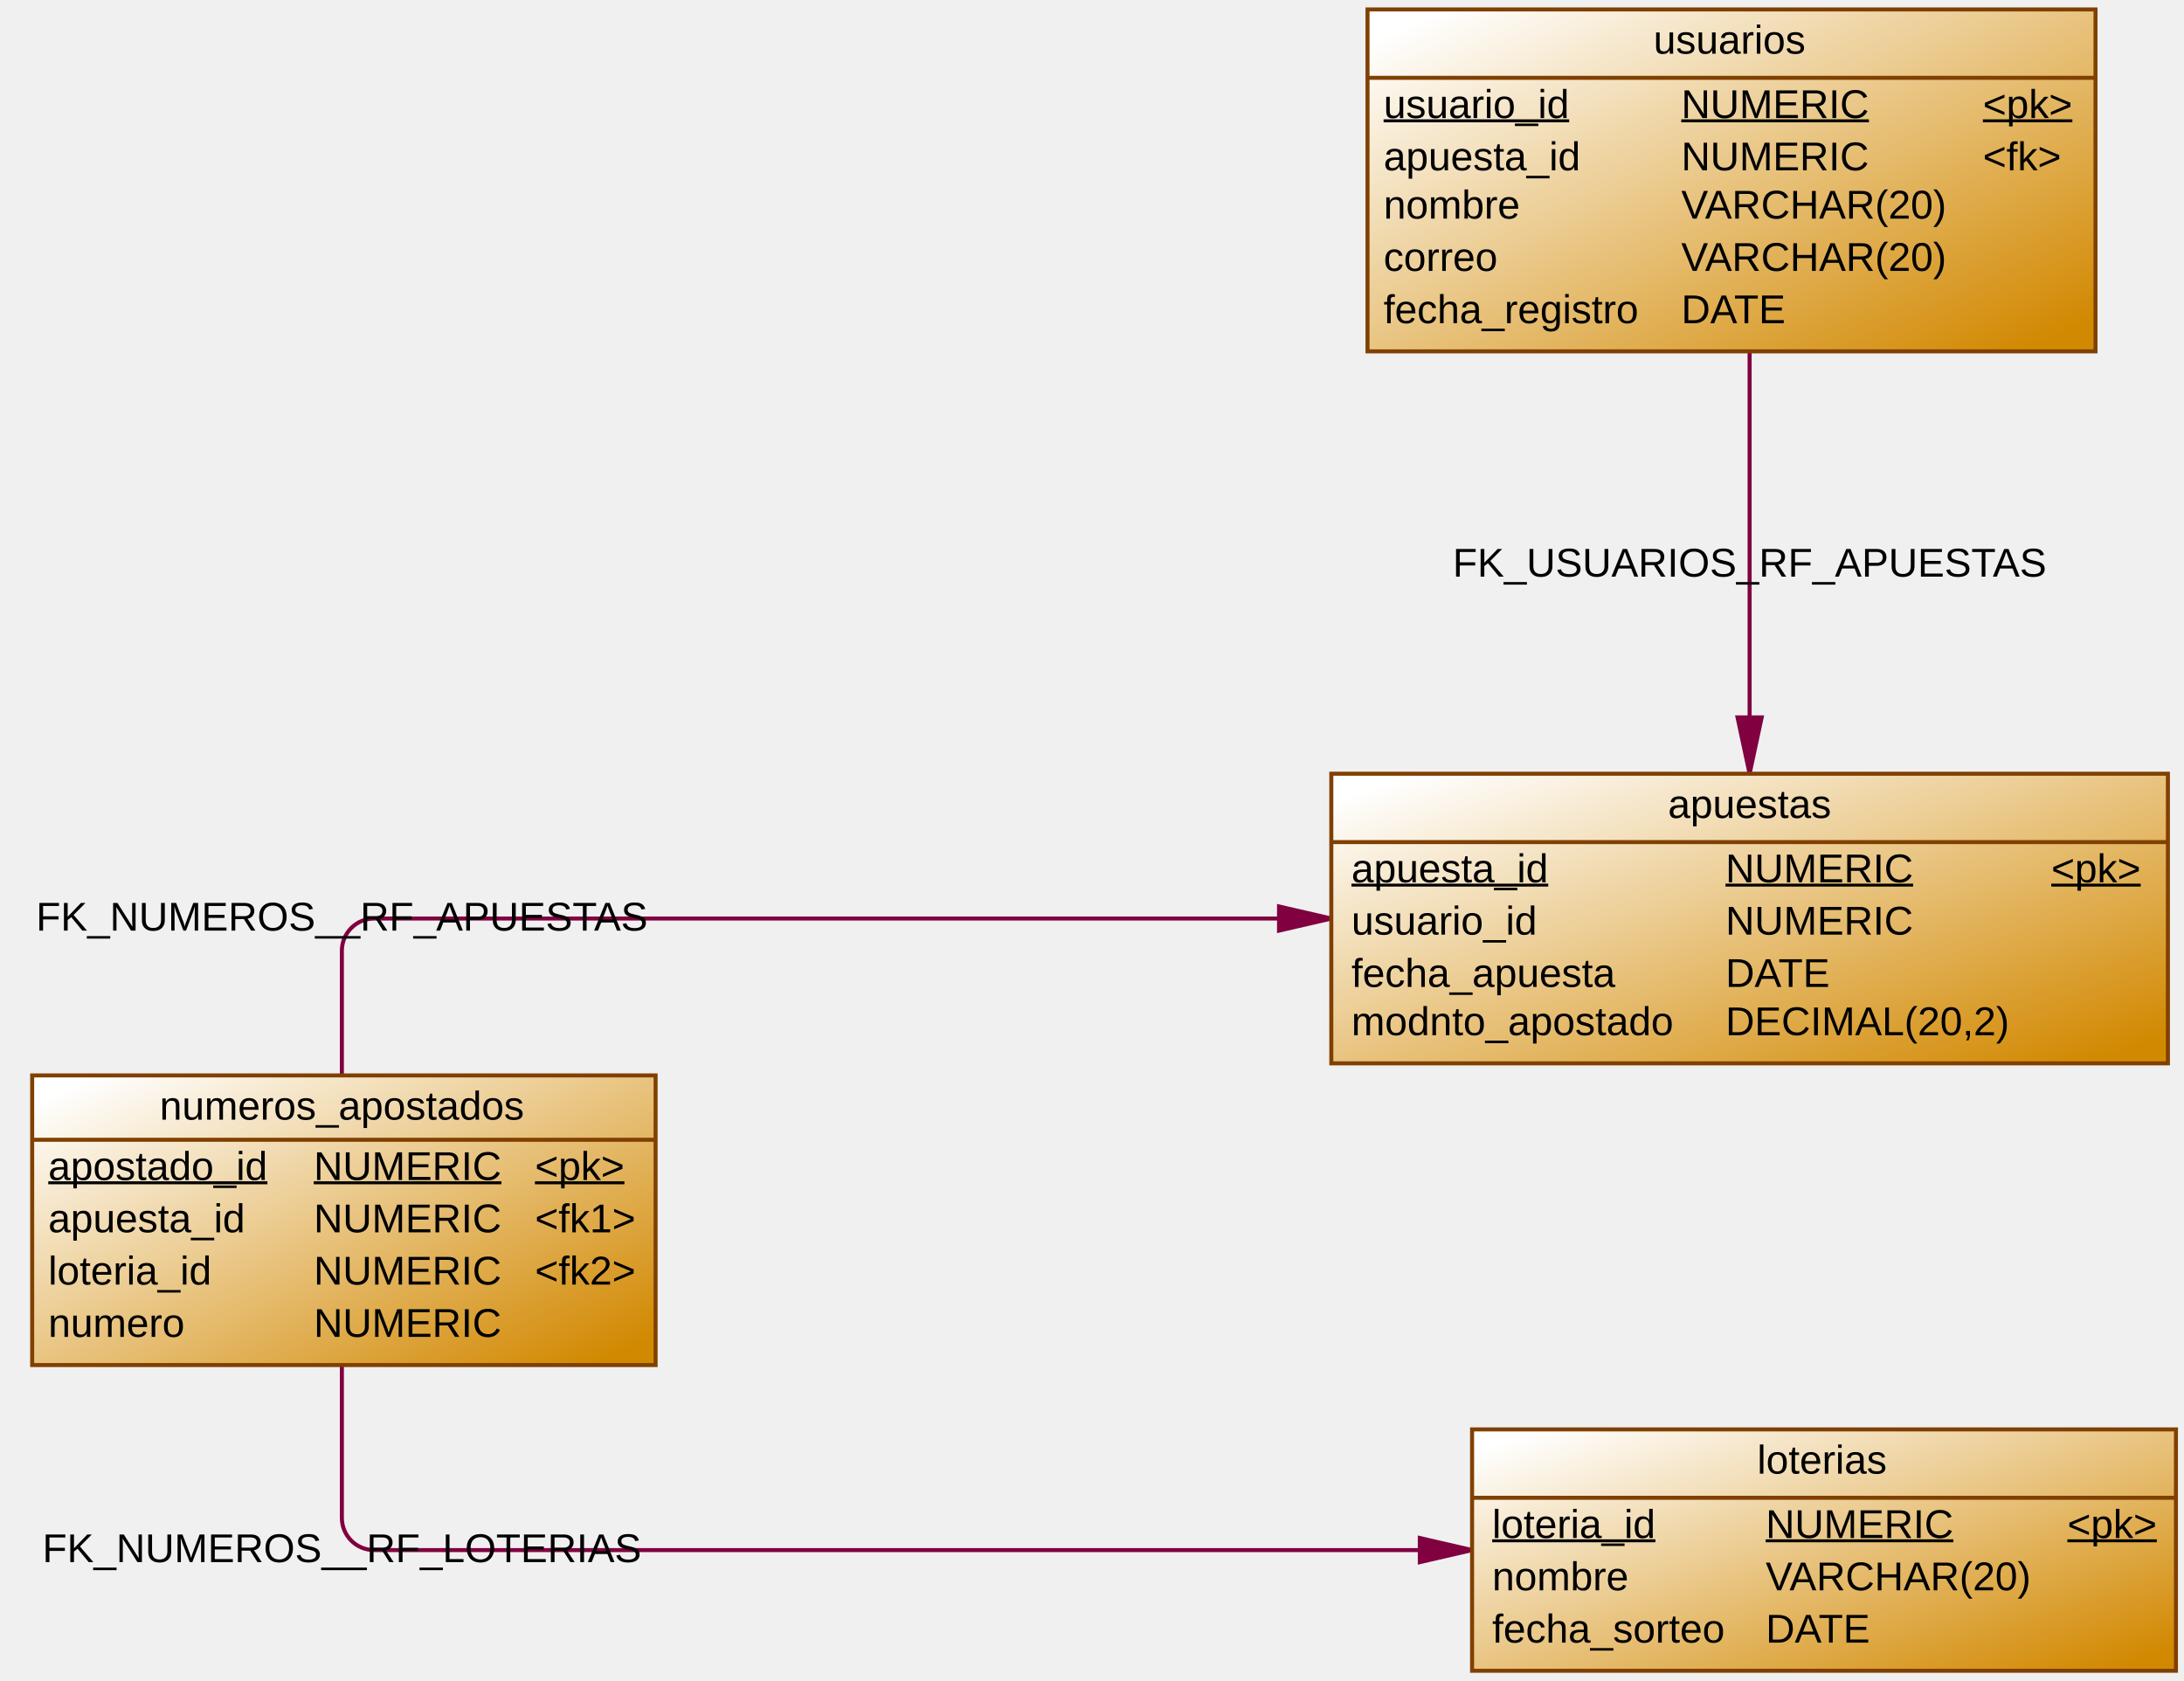
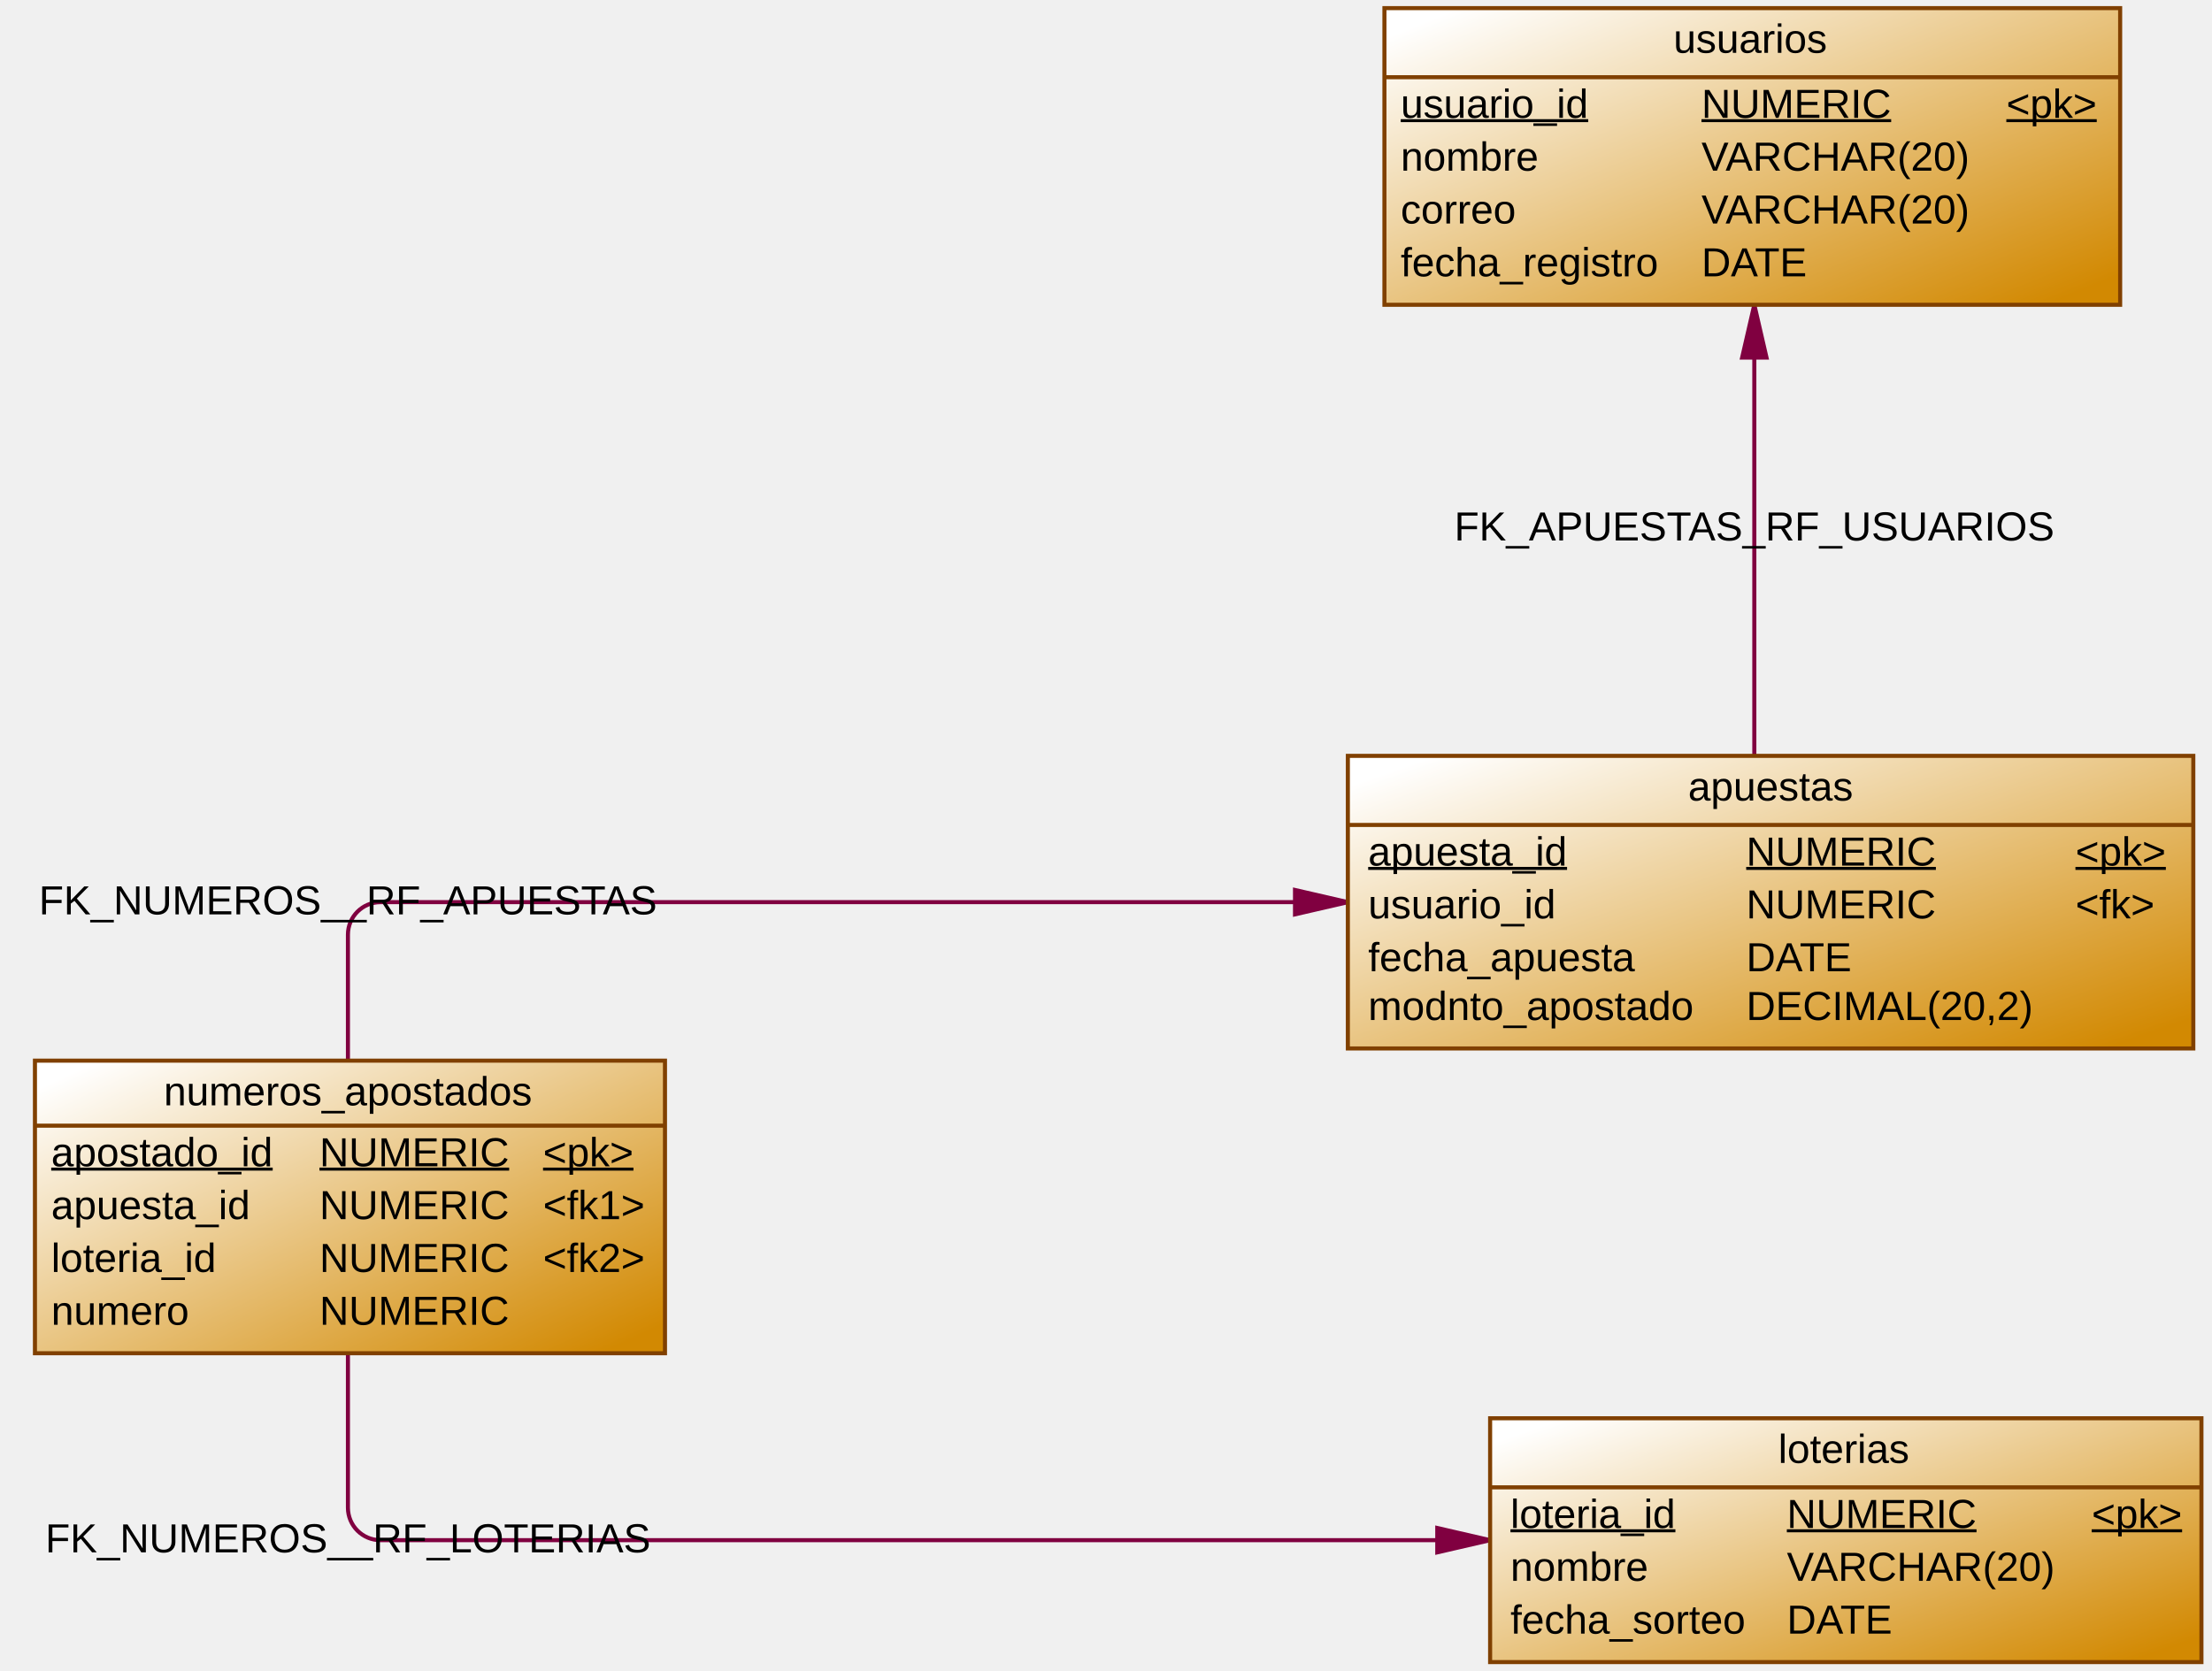
- <svg xmlns="http://www.w3.org/2000/svg" width="143mm" height="110mm" version="1.1" viewBox="0 0 543 417">
-   <polyline fill="none" points="435,87 435,192" stroke="#800040" stroke-width="1" />
-   <polygon fill="#800040" points="435,192 432,178 438,178" stroke="#800040" stroke-width="1" stroke-linejoin="miter" />
-   <text x="435" y="143" fill="#000000" font-size="10" font-family="'Arial Unicode MS','Arial'" text-anchor="middle">FK_USUARIOS_RF_APUESTAS</text>
-   <path d="M85,267 L85,236 A8,8 0 0,1 93,228 L331,228" fill="none" stroke="#800040" stroke-width="1" />
-   <polygon fill="#800040" points="331,228 318,231 318,225" stroke="#800040" stroke-width="1" stroke-linejoin="miter" />
-   <text x="85" y="231" fill="#000000" font-size="10" font-family="'Arial Unicode MS','Arial'" text-anchor="middle">FK_NUMEROS__RF_APUESTAS</text>
-   <path d="M85,339 L85,377 A8,8 0 0,0 93,385 L366,385" fill="none" stroke="#800040" stroke-width="1" />
-   <polygon fill="#800040" points="366,385 353,388 353,382" stroke="#800040" stroke-width="1" stroke-linejoin="miter" />
-   <text x="85" y="388" fill="#000000" font-size="10" font-family="'Arial Unicode MS','Arial'" text-anchor="middle">FK_NUMEROS__RF_LOTERIAS</text>
-   <rect x="331" y="192" fill="#ffffff" width="0" height="0" stroke="none" stroke-width="0" />
+ <svg xmlns="http://www.w3.org/2000/svg" width="143mm" height="108mm" version="1.1" viewBox="0 0 543 411">
+   <path d="M85,261 L85,230 A8,8 0 0,1 93,222 L331,222" fill="none" stroke="#800040" stroke-width="1" />
+   <polygon fill="#800040" points="331,222 318,225 318,219" stroke="#800040" stroke-width="1" stroke-linejoin="miter" />
+   <text x="85" y="225" fill="#000000" font-size="10" font-family="'Arial Unicode MS','Arial'" text-anchor="middle">FK_NUMEROS__RF_APUESTAS</text>
+   <path d="M85,333 L85,371 A8,8 0 0,0 93,379 L366,379" fill="none" stroke="#800040" stroke-width="1" />
+   <polygon fill="#800040" points="366,379 353,382 353,376" stroke="#800040" stroke-width="1" stroke-linejoin="miter" />
+   <text x="85" y="382" fill="#000000" font-size="10" font-family="'Arial Unicode MS','Arial'" text-anchor="middle">FK_NUMEROS__RF_LOTERIAS</text>
+   <polyline fill="none" points="431,186 431,75" stroke="#800040" stroke-width="1" />
+   <polygon fill="#800040" points="431,75 434,88 428,88" stroke="#800040" stroke-width="1" stroke-linejoin="miter" />
+   <text x="431" y="133" fill="#000000" font-size="10" font-family="'Arial Unicode MS','Arial'" text-anchor="middle">FK_APUESTAS_RF_USUARIOS</text>
+   <rect x="331" y="186" fill="#ffffff" width="0" height="0" stroke="none" stroke-width="0" />
  <defs>
    <linearGradient id="Gradient1" x1="0%" x2="100%" y1="0%" y2="100%" gradientUnits="objectBoundingBox">
      <stop offset="5%" stop-color="#ffffff" />
      <stop offset="95%" stop-color="#d28902" />
    </linearGradient>
  </defs>
-   <rect x="331" y="192" fill="url(#Gradient1)" width="208" height="72" stroke="#804000" stroke-width="1" />
-   <text x="435" y="203" fill="#000000" font-size="10" font-family="'Arial Unicode MS','Arial'" text-anchor="middle">apuestas</text>
-   <line x1="331" x2="539" y1="209" y2="209" stroke="#804000" stroke-width="1" />
-   <text x="336" y="219" fill="#000000" font-size="10" font-family="'Arial Unicode MS','Arial'" text-anchor="start" text-decoration="underline">apuesta_id</text>
-   <text x="336" y="232" fill="#000000" font-size="10" font-family="'Arial Unicode MS','Arial'" text-anchor="start">usuario_id</text>
-   <text x="336" y="245" fill="#000000" font-size="10" font-family="'Arial Unicode MS','Arial'" text-anchor="start">fecha_apuesta</text>
-   <text x="336" y="257" fill="#000000" font-size="10" font-family="'Arial Unicode MS','Arial'" text-anchor="start">modnto_apostado</text>
-   <text x="429" y="219" fill="#000000" font-size="10" font-family="'Arial Unicode MS','Arial'" text-anchor="start" text-decoration="underline">NUMERIC</text>
-   <text x="429" y="232" fill="#000000" font-size="10" font-family="'Arial Unicode MS','Arial'" text-anchor="start">NUMERIC</text>
-   <text x="429" y="245" fill="#000000" font-size="10" font-family="'Arial Unicode MS','Arial'" text-anchor="start">DATE</text>
-   <text x="429" y="257" fill="#000000" font-size="10" font-family="'Arial Unicode MS','Arial'" text-anchor="start">DECIMAL(20,2)</text>
-   <text x="510" y="219" fill="#000000" font-size="10" font-family="'Arial Unicode MS','Arial'" text-anchor="start" text-decoration="underline">&lt;pk&gt;</text>
+   <rect x="331" y="186" fill="url(#Gradient1)" width="208" height="72" stroke="#804000" stroke-width="1" />
+   <text x="435" y="197" fill="#000000" font-size="10" font-family="'Arial Unicode MS','Arial'" text-anchor="middle">apuestas</text>
+   <line x1="331" x2="539" y1="203" y2="203" stroke="#804000" stroke-width="1" />
+   <text x="336" y="213" fill="#000000" font-size="10" font-family="'Arial Unicode MS','Arial'" text-anchor="start" text-decoration="underline">apuesta_id</text>
+   <text x="336" y="226" fill="#000000" font-size="10" font-family="'Arial Unicode MS','Arial'" text-anchor="start">usuario_id</text>
+   <text x="336" y="239" fill="#000000" font-size="10" font-family="'Arial Unicode MS','Arial'" text-anchor="start">fecha_apuesta</text>
+   <text x="336" y="251" fill="#000000" font-size="10" font-family="'Arial Unicode MS','Arial'" text-anchor="start">modnto_apostado</text>
+   <text x="429" y="213" fill="#000000" font-size="10" font-family="'Arial Unicode MS','Arial'" text-anchor="start" text-decoration="underline">NUMERIC</text>
+   <text x="429" y="226" fill="#000000" font-size="10" font-family="'Arial Unicode MS','Arial'" text-anchor="start">NUMERIC</text>
+   <text x="429" y="239" fill="#000000" font-size="10" font-family="'Arial Unicode MS','Arial'" text-anchor="start">DATE</text>
+   <text x="429" y="251" fill="#000000" font-size="10" font-family="'Arial Unicode MS','Arial'" text-anchor="start">DECIMAL(20,2)</text>
+   <text x="510" y="213" fill="#000000" font-size="10" font-family="'Arial Unicode MS','Arial'" text-anchor="start" text-decoration="underline">&lt;pk&gt;</text>
+   <text x="510" y="226" fill="#000000" font-size="10" font-family="'Arial Unicode MS','Arial'" text-anchor="start">&lt;fk&gt;</text>
  <rect x="340" y="2" fill="#ffffff" width="0" height="0" stroke="none" stroke-width="0" />
  <defs>
    <linearGradient id="Gradient2" x1="0%" x2="100%" y1="0%" y2="100%" gradientUnits="objectBoundingBox">
      <stop offset="5%" stop-color="#ffffff" />
      <stop offset="95%" stop-color="#d28902" />
    </linearGradient>
  </defs>
-   <rect x="340" y="2" fill="url(#Gradient2)" width="181" height="85" stroke="#804000" stroke-width="1" />
+   <rect x="340" y="2" fill="url(#Gradient2)" width="181" height="73" stroke="#804000" stroke-width="1" />
  <text x="430" y="13" fill="#000000" font-size="10" font-family="'Arial Unicode MS','Arial'" text-anchor="middle">usuarios</text>
  <line x1="340" x2="521" y1="19" y2="19" stroke="#804000" stroke-width="1" />
  <text x="344" y="29" fill="#000000" font-size="10" font-family="'Arial Unicode MS','Arial'" text-anchor="start" text-decoration="underline">usuario_id</text>
-   <text x="344" y="42" fill="#000000" font-size="10" font-family="'Arial Unicode MS','Arial'" text-anchor="start">apuesta_id</text>
-   <text x="344" y="54" fill="#000000" font-size="10" font-family="'Arial Unicode MS','Arial'" text-anchor="start">nombre</text>
-   <text x="344" y="67" fill="#000000" font-size="10" font-family="'Arial Unicode MS','Arial'" text-anchor="start">correo</text>
-   <text x="344" y="80" fill="#000000" font-size="10" font-family="'Arial Unicode MS','Arial'" text-anchor="start">fecha_registro</text>
+   <text x="344" y="42" fill="#000000" font-size="10" font-family="'Arial Unicode MS','Arial'" text-anchor="start">nombre</text>
+   <text x="344" y="55" fill="#000000" font-size="10" font-family="'Arial Unicode MS','Arial'" text-anchor="start">correo</text>
+   <text x="344" y="68" fill="#000000" font-size="10" font-family="'Arial Unicode MS','Arial'" text-anchor="start">fecha_registro</text>
  <text x="418" y="29" fill="#000000" font-size="10" font-family="'Arial Unicode MS','Arial'" text-anchor="start" text-decoration="underline">NUMERIC</text>
-   <text x="418" y="42" fill="#000000" font-size="10" font-family="'Arial Unicode MS','Arial'" text-anchor="start">NUMERIC</text>
-   <text x="418" y="54" fill="#000000" font-size="10" font-family="'Arial Unicode MS','Arial'" text-anchor="start">VARCHAR(20)</text>
-   <text x="418" y="67" fill="#000000" font-size="10" font-family="'Arial Unicode MS','Arial'" text-anchor="start">VARCHAR(20)</text>
-   <text x="418" y="80" fill="#000000" font-size="10" font-family="'Arial Unicode MS','Arial'" text-anchor="start">DATE</text>
+   <text x="418" y="42" fill="#000000" font-size="10" font-family="'Arial Unicode MS','Arial'" text-anchor="start">VARCHAR(20)</text>
+   <text x="418" y="55" fill="#000000" font-size="10" font-family="'Arial Unicode MS','Arial'" text-anchor="start">VARCHAR(20)</text>
+   <text x="418" y="68" fill="#000000" font-size="10" font-family="'Arial Unicode MS','Arial'" text-anchor="start">DATE</text>
  <text x="493" y="29" fill="#000000" font-size="10" font-family="'Arial Unicode MS','Arial'" text-anchor="start" text-decoration="underline">&lt;pk&gt;</text>
-   <text x="493" y="42" fill="#000000" font-size="10" font-family="'Arial Unicode MS','Arial'" text-anchor="start">&lt;fk&gt;</text>
-   <rect x="366" y="355" fill="#ffffff" width="0" height="0" stroke="none" stroke-width="0" />
+   <rect x="366" y="349" fill="#ffffff" width="0" height="0" stroke="none" stroke-width="0" />
  <defs>
    <linearGradient id="Gradient3" x1="0%" x2="100%" y1="0%" y2="100%" gradientUnits="objectBoundingBox">
      <stop offset="5%" stop-color="#ffffff" />
      <stop offset="95%" stop-color="#d28902" />
    </linearGradient>
  </defs>
-   <rect x="366" y="355" fill="url(#Gradient3)" width="175" height="60" stroke="#804000" stroke-width="1" />
-   <text x="453" y="366" fill="#000000" font-size="10" font-family="'Arial Unicode MS','Arial'" text-anchor="middle">loterias</text>
-   <line x1="366" x2="541" y1="372" y2="372" stroke="#804000" stroke-width="1" />
-   <text x="371" y="382" fill="#000000" font-size="10" font-family="'Arial Unicode MS','Arial'" text-anchor="start" text-decoration="underline">loteria_id</text>
-   <text x="371" y="395" fill="#000000" font-size="10" font-family="'Arial Unicode MS','Arial'" text-anchor="start">nombre</text>
-   <text x="371" y="408" fill="#000000" font-size="10" font-family="'Arial Unicode MS','Arial'" text-anchor="start">fecha_sorteo</text>
-   <text x="439" y="382" fill="#000000" font-size="10" font-family="'Arial Unicode MS','Arial'" text-anchor="start" text-decoration="underline">NUMERIC</text>
-   <text x="439" y="395" fill="#000000" font-size="10" font-family="'Arial Unicode MS','Arial'" text-anchor="start">VARCHAR(20)</text>
-   <text x="439" y="408" fill="#000000" font-size="10" font-family="'Arial Unicode MS','Arial'" text-anchor="start">DATE</text>
-   <text x="514" y="382" fill="#000000" font-size="10" font-family="'Arial Unicode MS','Arial'" text-anchor="start" text-decoration="underline">&lt;pk&gt;</text>
-   <rect x="8" y="267" fill="#ffffff" width="0" height="0" stroke="none" stroke-width="0" />
+   <rect x="366" y="349" fill="url(#Gradient3)" width="175" height="60" stroke="#804000" stroke-width="1" />
+   <text x="453" y="360" fill="#000000" font-size="10" font-family="'Arial Unicode MS','Arial'" text-anchor="middle">loterias</text>
+   <line x1="366" x2="541" y1="366" y2="366" stroke="#804000" stroke-width="1" />
+   <text x="371" y="376" fill="#000000" font-size="10" font-family="'Arial Unicode MS','Arial'" text-anchor="start" text-decoration="underline">loteria_id</text>
+   <text x="371" y="389" fill="#000000" font-size="10" font-family="'Arial Unicode MS','Arial'" text-anchor="start">nombre</text>
+   <text x="371" y="402" fill="#000000" font-size="10" font-family="'Arial Unicode MS','Arial'" text-anchor="start">fecha_sorteo</text>
+   <text x="439" y="376" fill="#000000" font-size="10" font-family="'Arial Unicode MS','Arial'" text-anchor="start" text-decoration="underline">NUMERIC</text>
+   <text x="439" y="389" fill="#000000" font-size="10" font-family="'Arial Unicode MS','Arial'" text-anchor="start">VARCHAR(20)</text>
+   <text x="439" y="402" fill="#000000" font-size="10" font-family="'Arial Unicode MS','Arial'" text-anchor="start">DATE</text>
+   <text x="514" y="376" fill="#000000" font-size="10" font-family="'Arial Unicode MS','Arial'" text-anchor="start" text-decoration="underline">&lt;pk&gt;</text>
+   <rect x="8" y="261" fill="#ffffff" width="0" height="0" stroke="none" stroke-width="0" />
  <defs>
    <linearGradient id="Gradient4" x1="0%" x2="100%" y1="0%" y2="100%" gradientUnits="objectBoundingBox">
      <stop offset="5%" stop-color="#ffffff" />
      <stop offset="95%" stop-color="#d28902" />
    </linearGradient>
  </defs>
-   <rect x="8" y="267" fill="url(#Gradient4)" width="155" height="72" stroke="#804000" stroke-width="1" />
-   <text x="85" y="278" fill="#000000" font-size="10" font-family="'Arial Unicode MS','Arial'" text-anchor="middle">numeros_apostados</text>
-   <line x1="8" x2="163" y1="283" y2="283" stroke="#804000" stroke-width="1" />
-   <text x="12" y="293" fill="#000000" font-size="10" font-family="'Arial Unicode MS','Arial'" text-anchor="start" text-decoration="underline">apostado_id</text>
-   <text x="12" y="306" fill="#000000" font-size="10" font-family="'Arial Unicode MS','Arial'" text-anchor="start">apuesta_id</text>
-   <text x="12" y="319" fill="#000000" font-size="10" font-family="'Arial Unicode MS','Arial'" text-anchor="start">loteria_id</text>
-   <text x="12" y="332" fill="#000000" font-size="10" font-family="'Arial Unicode MS','Arial'" text-anchor="start">numero</text>
-   <text x="78" y="293" fill="#000000" font-size="10" font-family="'Arial Unicode MS','Arial'" text-anchor="start" text-decoration="underline">NUMERIC</text>
-   <text x="78" y="306" fill="#000000" font-size="10" font-family="'Arial Unicode MS','Arial'" text-anchor="start">NUMERIC</text>
-   <text x="78" y="319" fill="#000000" font-size="10" font-family="'Arial Unicode MS','Arial'" text-anchor="start">NUMERIC</text>
-   <text x="78" y="332" fill="#000000" font-size="10" font-family="'Arial Unicode MS','Arial'" text-anchor="start">NUMERIC</text>
-   <text x="133" y="293" fill="#000000" font-size="10" font-family="'Arial Unicode MS','Arial'" text-anchor="start" text-decoration="underline">&lt;pk&gt;</text>
-   <text x="133" y="306" fill="#000000" font-size="10" font-family="'Arial Unicode MS','Arial'" text-anchor="start">&lt;fk1&gt;</text>
-   <text x="133" y="319" fill="#000000" font-size="10" font-family="'Arial Unicode MS','Arial'" text-anchor="start">&lt;fk2&gt;</text>
+   <rect x="8" y="261" fill="url(#Gradient4)" width="155" height="72" stroke="#804000" stroke-width="1" />
+   <text x="85" y="272" fill="#000000" font-size="10" font-family="'Arial Unicode MS','Arial'" text-anchor="middle">numeros_apostados</text>
+   <line x1="8" x2="163" y1="277" y2="277" stroke="#804000" stroke-width="1" />
+   <text x="12" y="287" fill="#000000" font-size="10" font-family="'Arial Unicode MS','Arial'" text-anchor="start" text-decoration="underline">apostado_id</text>
+   <text x="12" y="300" fill="#000000" font-size="10" font-family="'Arial Unicode MS','Arial'" text-anchor="start">apuesta_id</text>
+   <text x="12" y="313" fill="#000000" font-size="10" font-family="'Arial Unicode MS','Arial'" text-anchor="start">loteria_id</text>
+   <text x="12" y="326" fill="#000000" font-size="10" font-family="'Arial Unicode MS','Arial'" text-anchor="start">numero</text>
+   <text x="78" y="287" fill="#000000" font-size="10" font-family="'Arial Unicode MS','Arial'" text-anchor="start" text-decoration="underline">NUMERIC</text>
+   <text x="78" y="300" fill="#000000" font-size="10" font-family="'Arial Unicode MS','Arial'" text-anchor="start">NUMERIC</text>
+   <text x="78" y="313" fill="#000000" font-size="10" font-family="'Arial Unicode MS','Arial'" text-anchor="start">NUMERIC</text>
+   <text x="78" y="326" fill="#000000" font-size="10" font-family="'Arial Unicode MS','Arial'" text-anchor="start">NUMERIC</text>
+   <text x="133" y="287" fill="#000000" font-size="10" font-family="'Arial Unicode MS','Arial'" text-anchor="start" text-decoration="underline">&lt;pk&gt;</text>
+   <text x="133" y="300" fill="#000000" font-size="10" font-family="'Arial Unicode MS','Arial'" text-anchor="start">&lt;fk1&gt;</text>
+   <text x="133" y="313" fill="#000000" font-size="10" font-family="'Arial Unicode MS','Arial'" text-anchor="start">&lt;fk2&gt;</text>
</svg>
